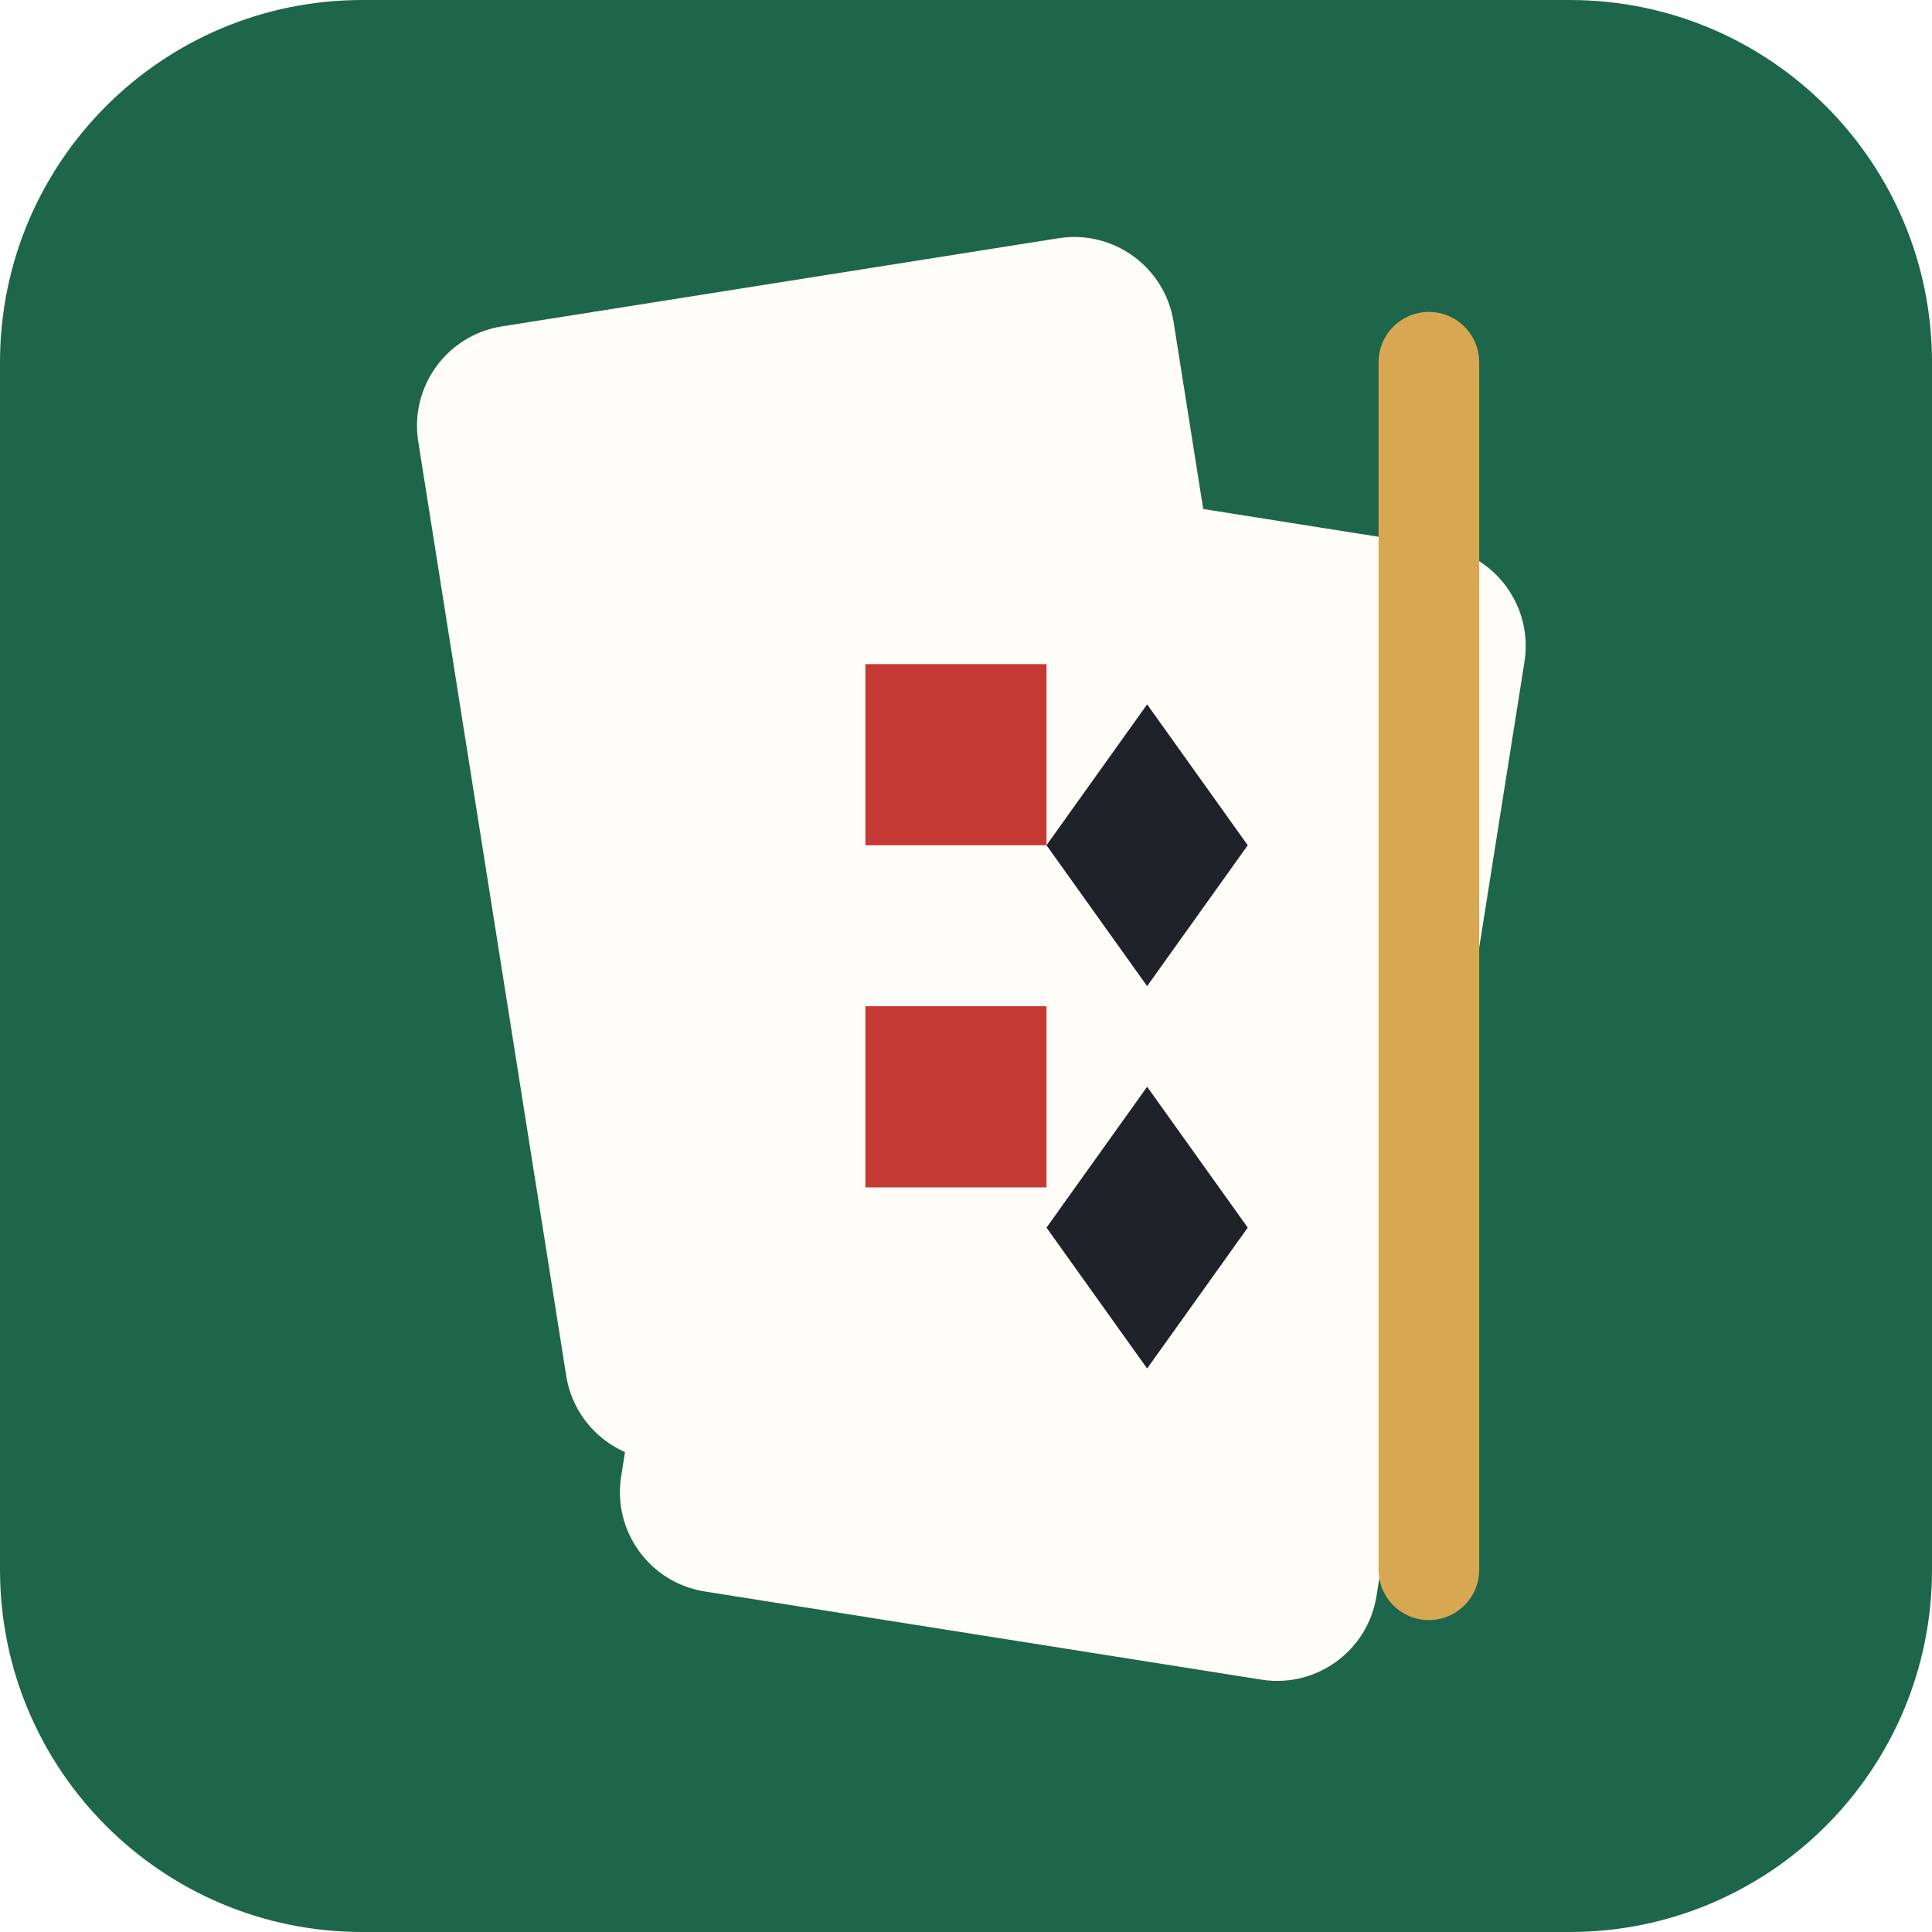
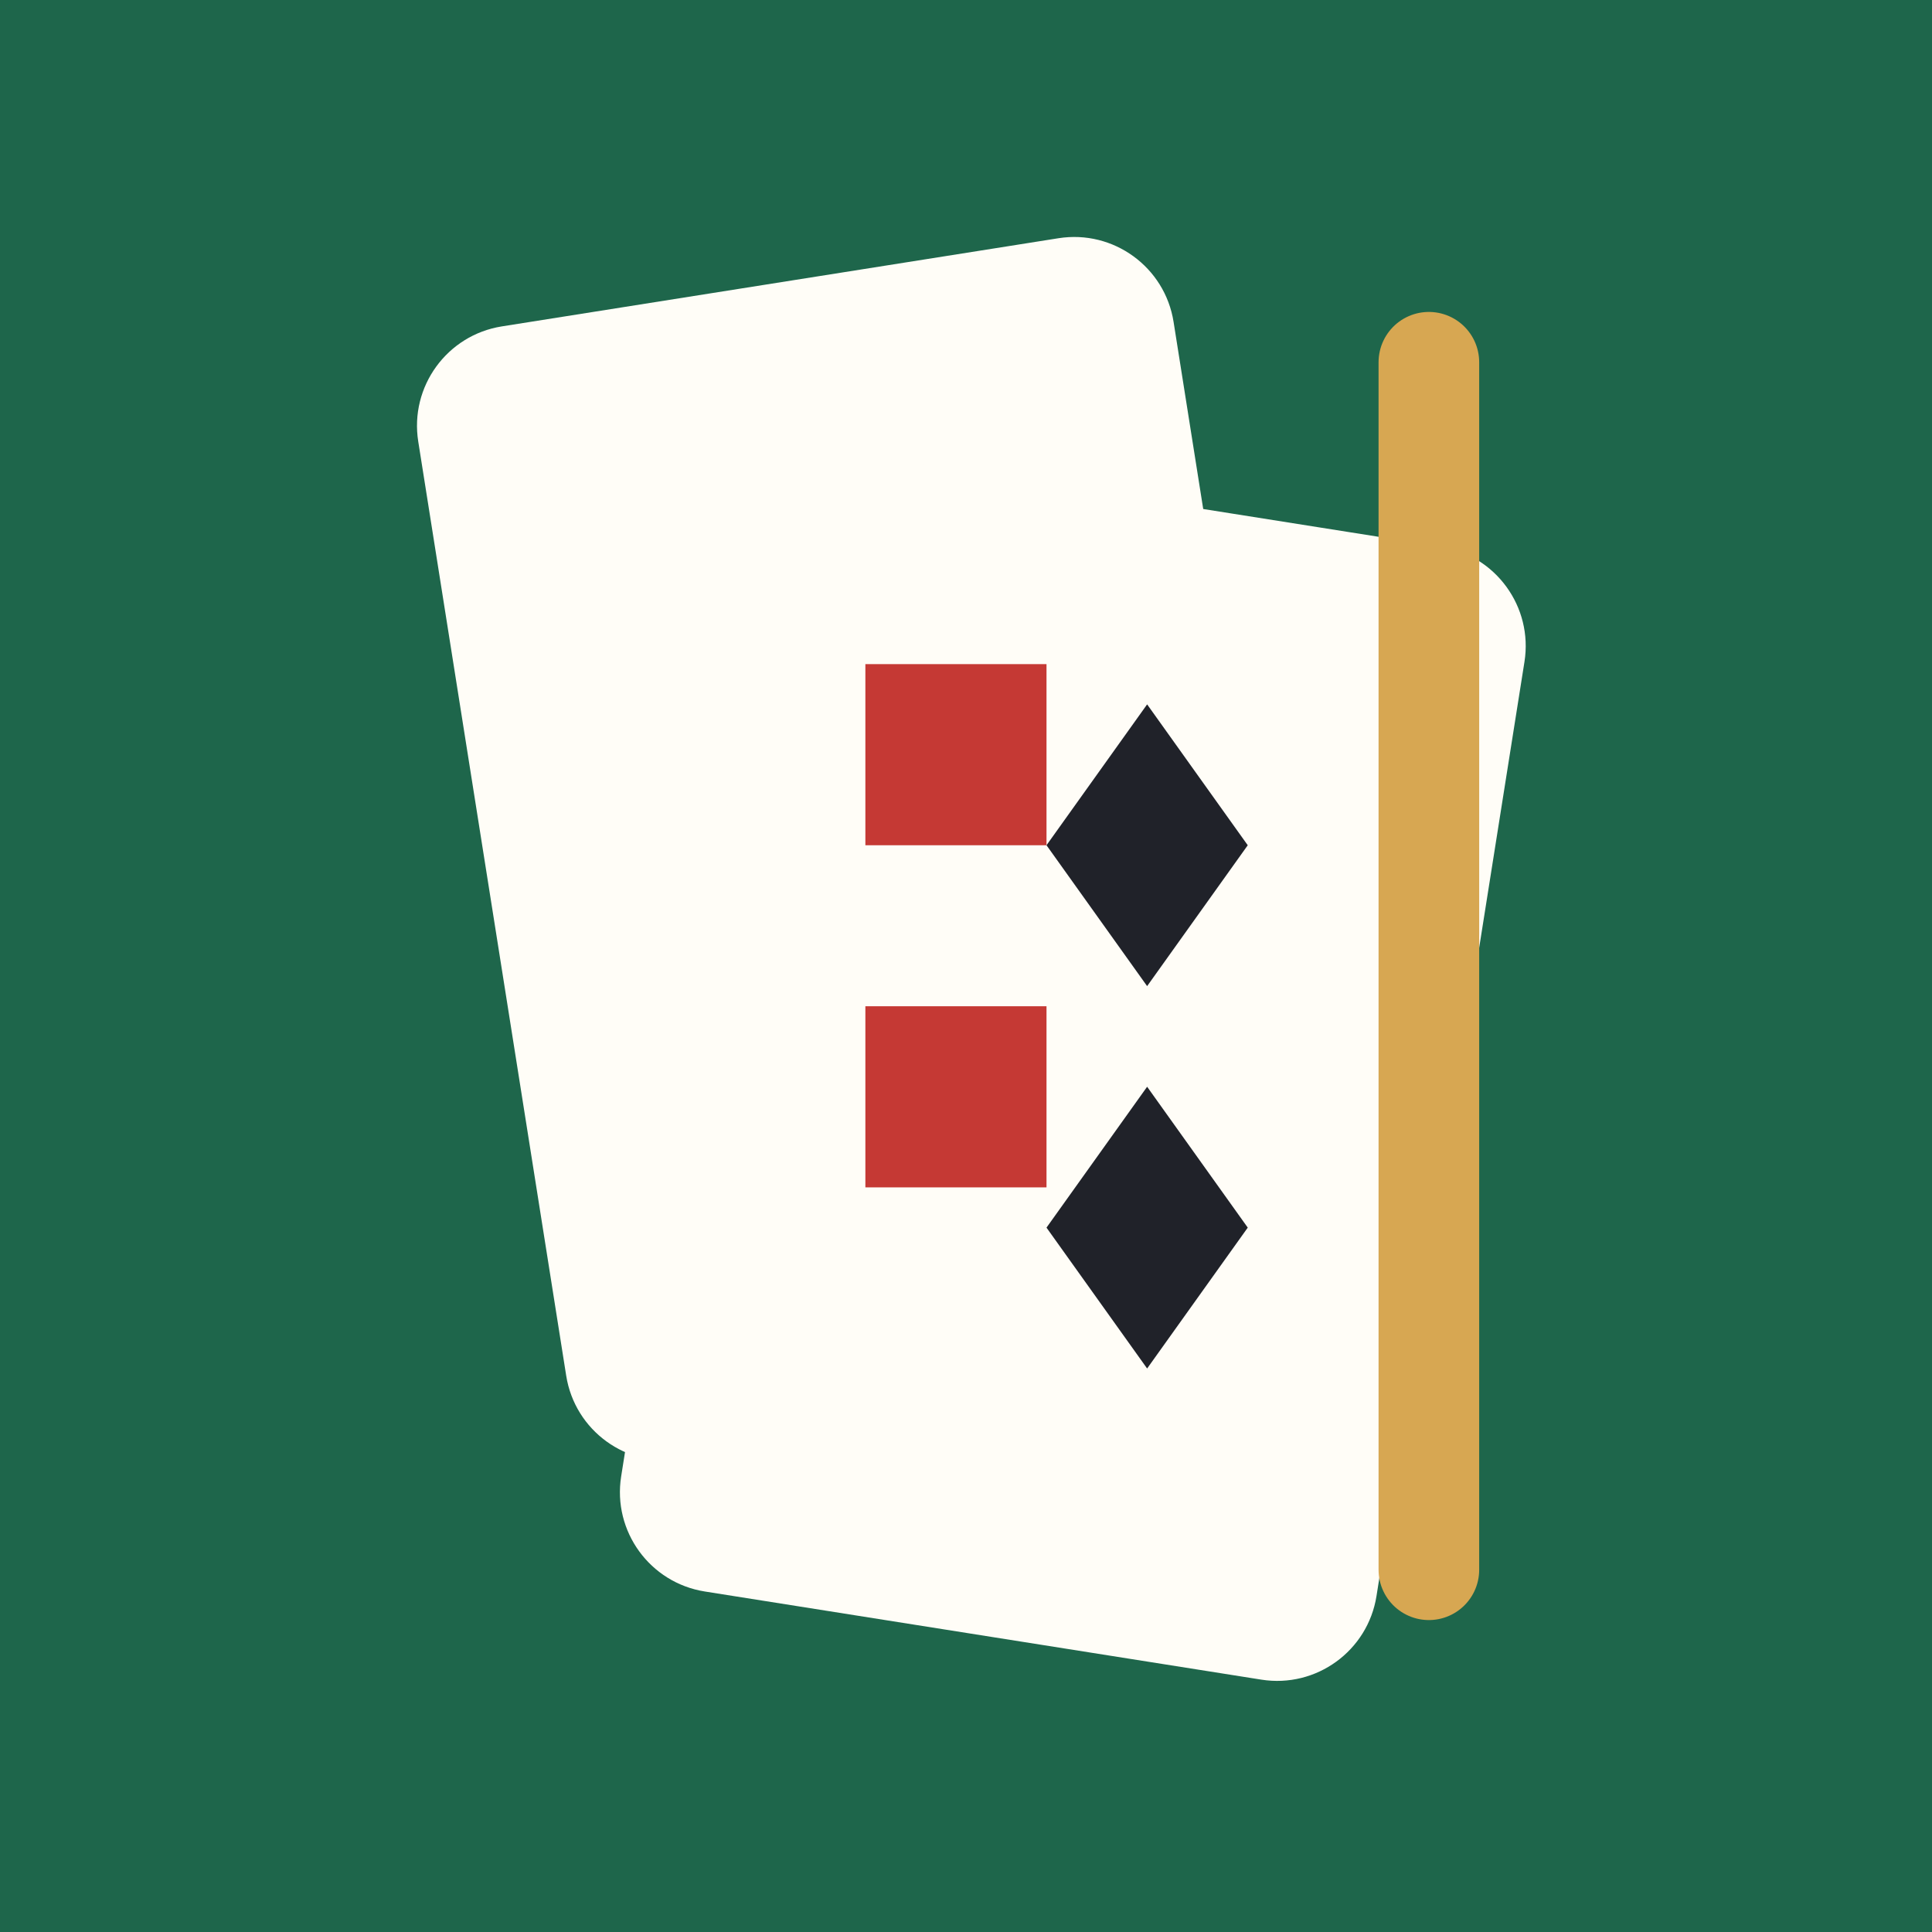
<svg xmlns="http://www.w3.org/2000/svg" viewBox="0 0 96 96" fill="none">
-   <rect width="96" height="96" rx="18" fill="#1e664b" />
+   <rect width="96" height="96" fill="#1e664b" />
  <rect x="20" y="17" width="38" height="57" rx="5" fill="#fffdf7" transform="rotate(-9 20 17)" />
  <rect x="39" y="22" width="38" height="57" rx="5" fill="#fffdf7" transform="rotate(9 39 22)" />
  <path d="M43 33h9v9h-9zm0 17h9v9h-9z" fill="#c53934" />
  <path d="m57 35 5 7-5 7-5-7zm0 19 5 7-5 7-5-7z" fill="#202229" />
  <path d="M71 18v60" stroke="#d7a752" stroke-width="5" stroke-linecap="round" />
</svg>
